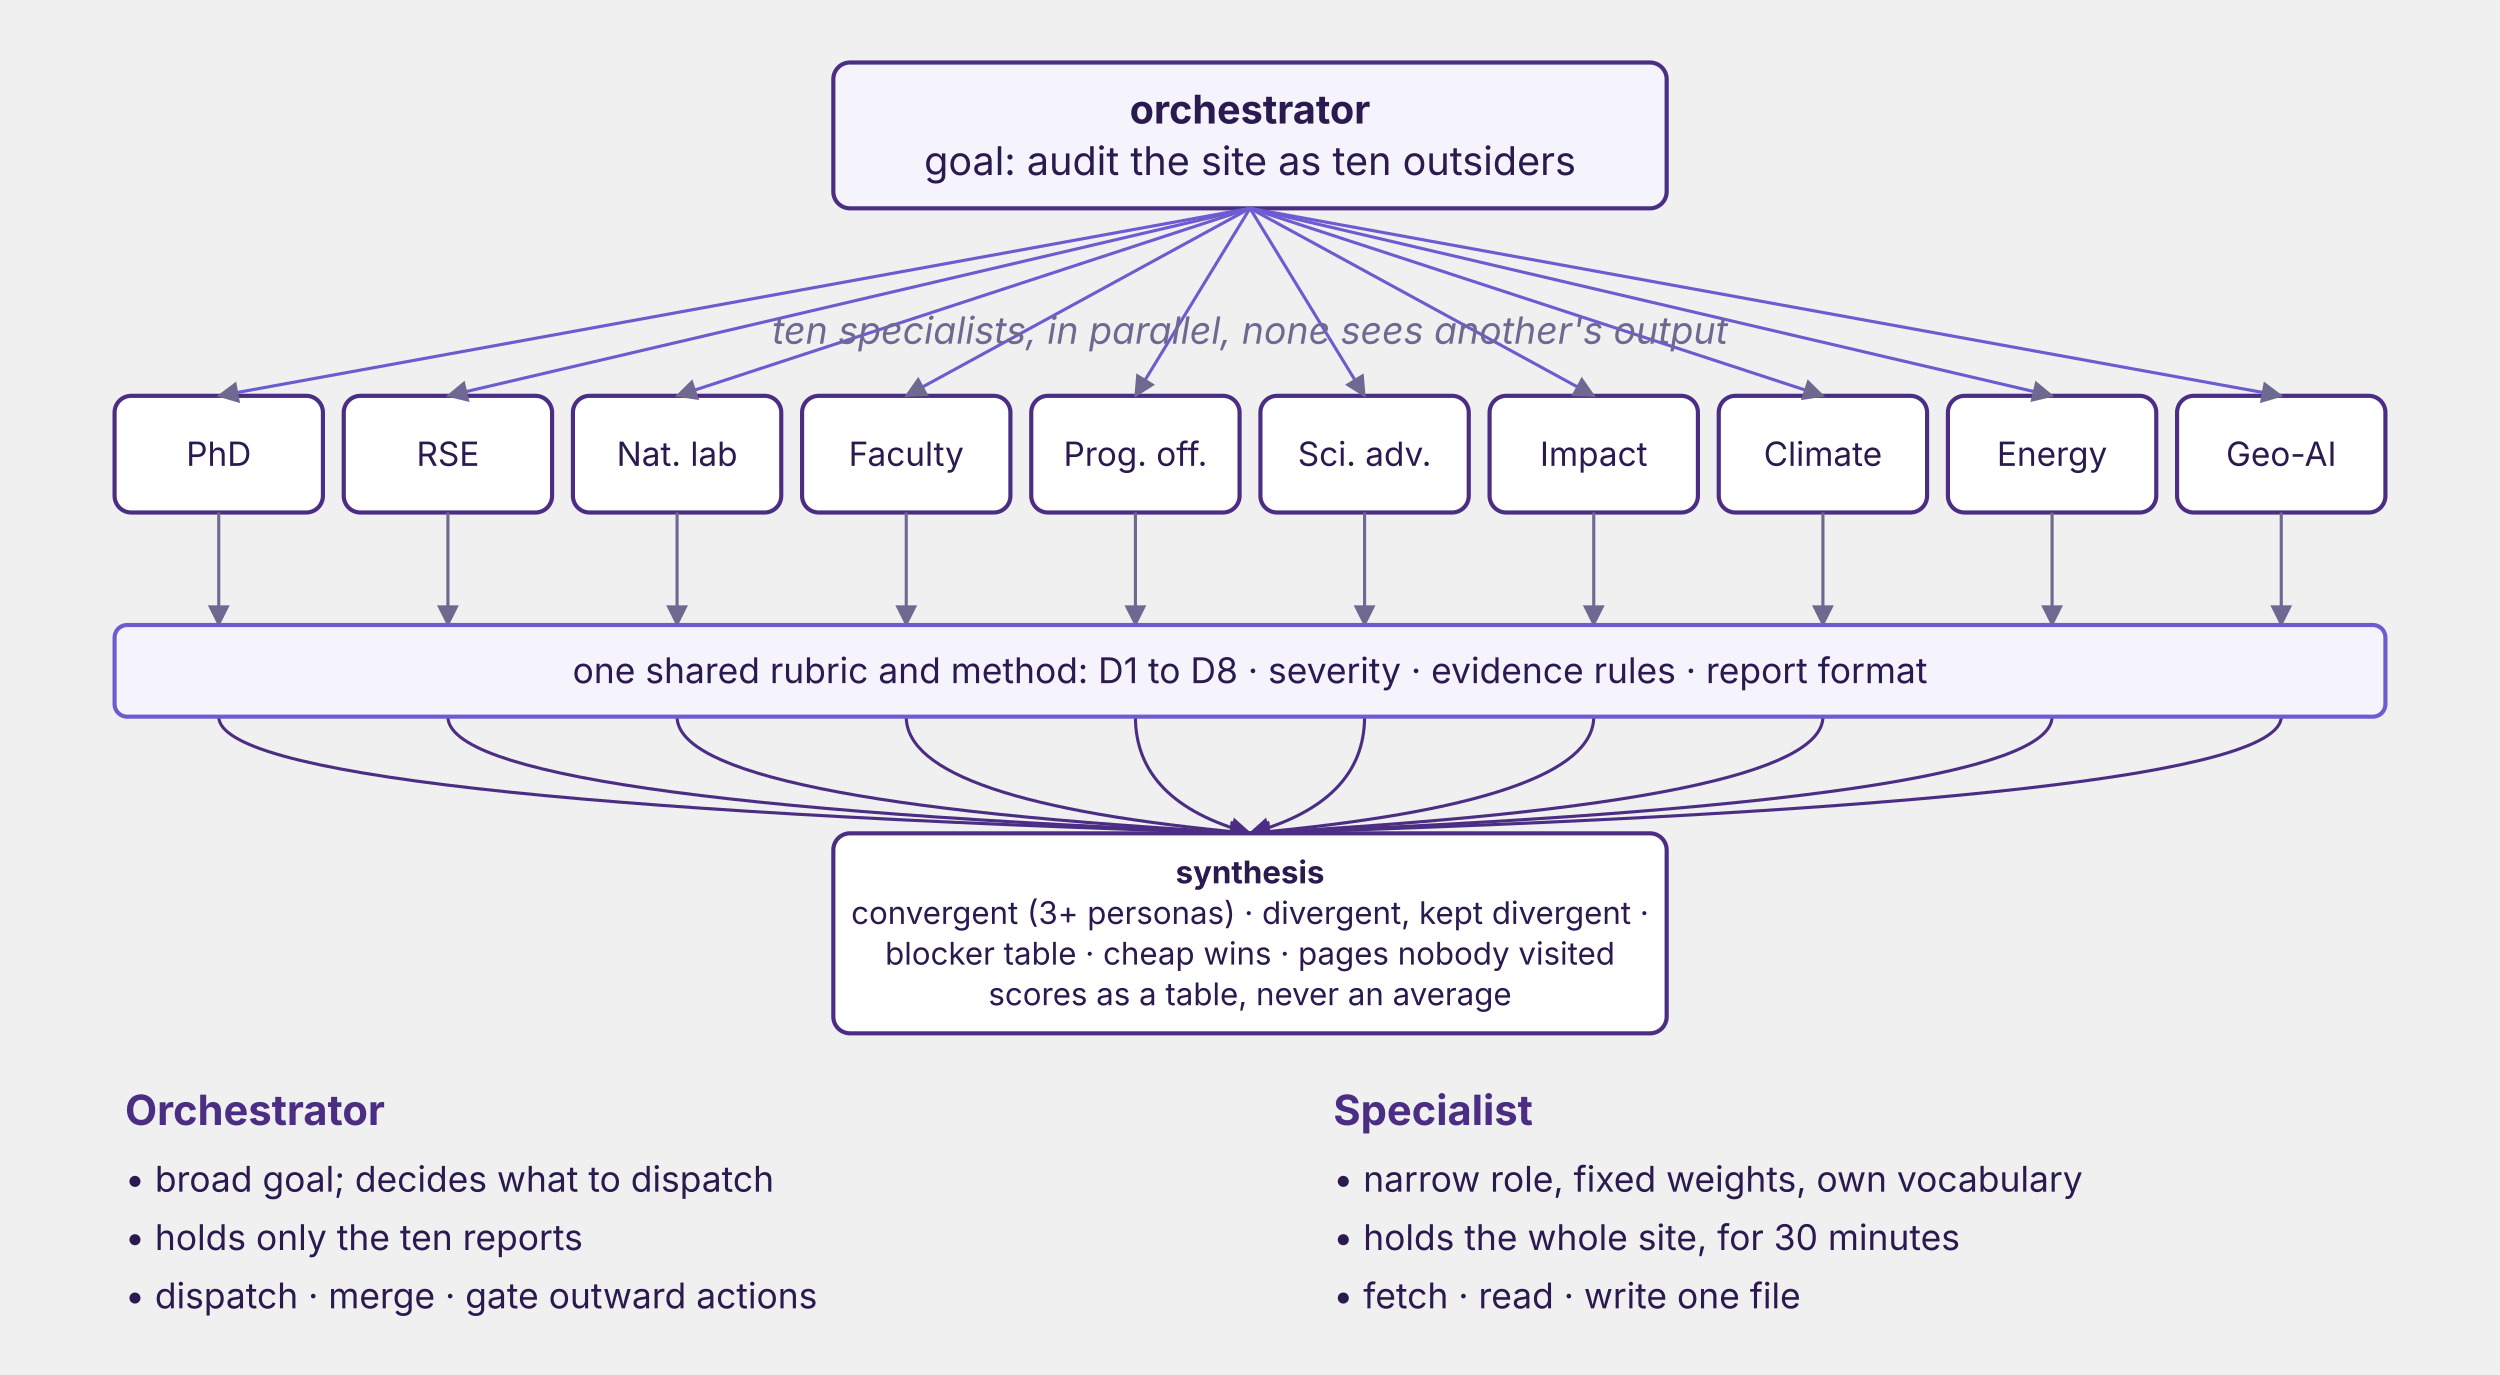
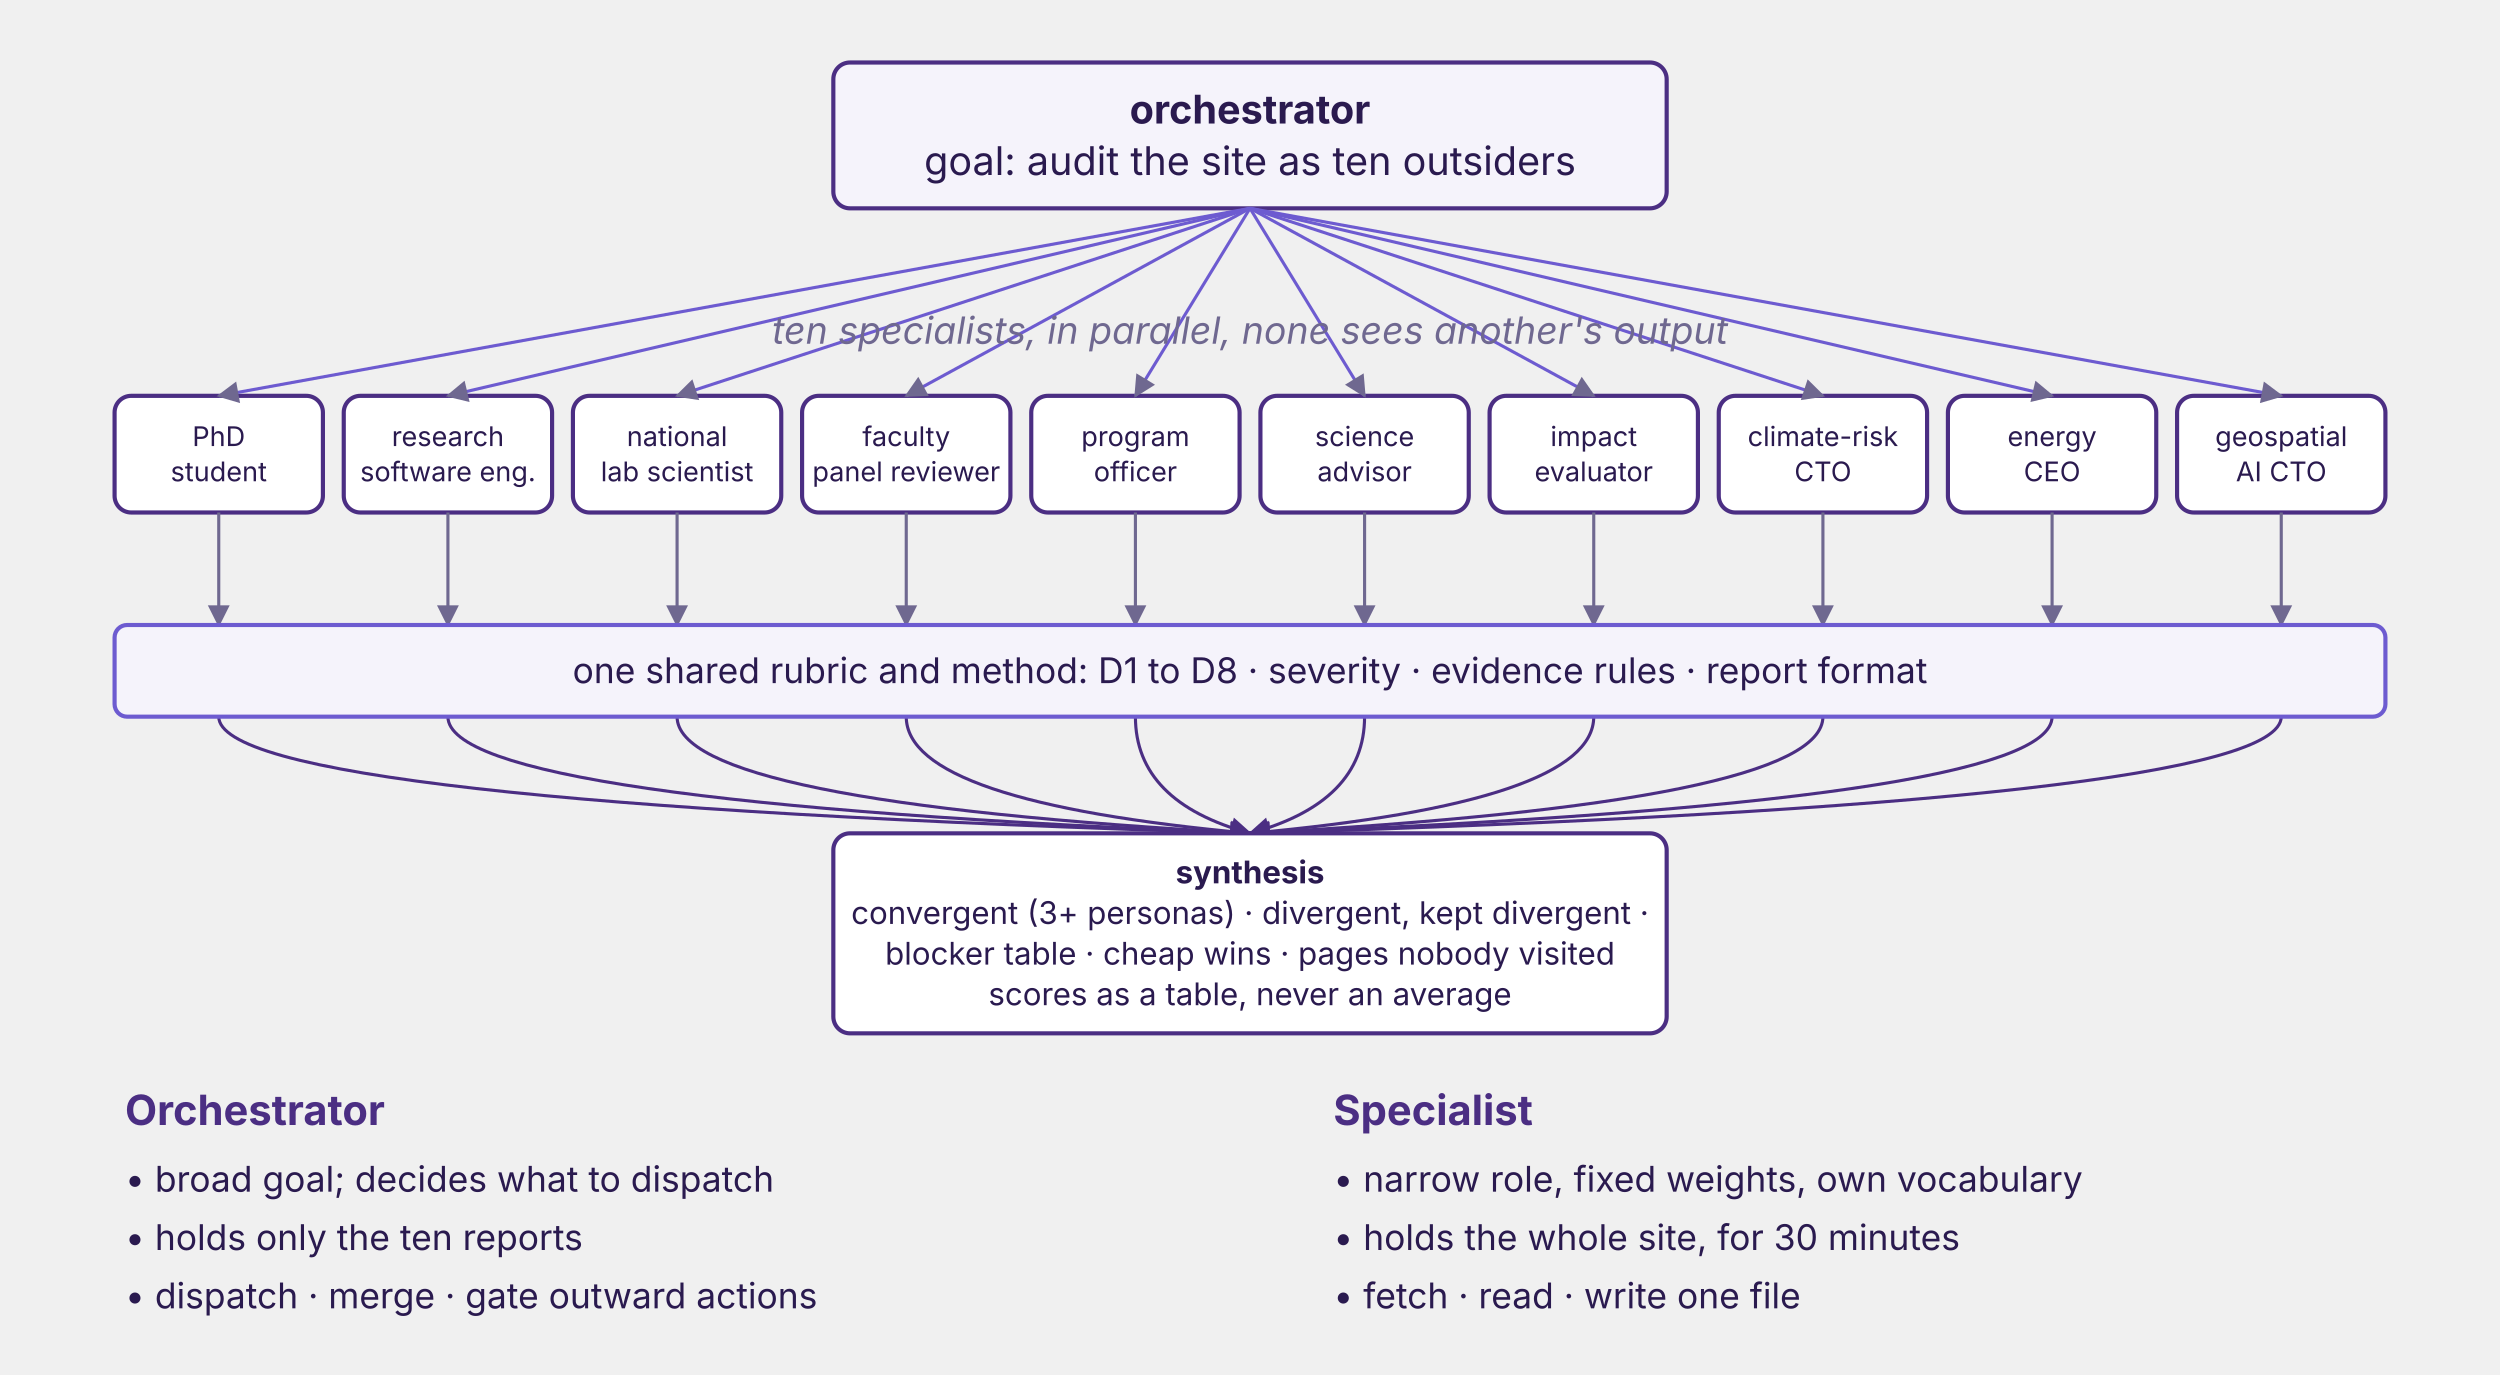
<svg xmlns="http://www.w3.org/2000/svg" viewBox="0 0 1200 660" width="1200" height="660" font-family="Inter, Helvetica, Arial, sans-serif" font-size="22">
  <defs>
    <marker id="a-purple" viewBox="0 0 10 10" refX="9" refY="5" markerWidth="7" markerHeight="7" orient="auto-start-reverse">
      <path d="M 0 0 L 10 5 L 0 10 z" fill="#4b2e83" />
    </marker>
    <marker id="a-red" viewBox="0 0 10 10" refX="9" refY="5" markerWidth="7" markerHeight="7" orient="auto-start-reverse">
      <path d="M 0 0 L 10 5 L 0 10 z" fill="#b3402a" />
    </marker>
    <marker id="a-amber" viewBox="0 0 10 10" refX="9" refY="5" markerWidth="7" markerHeight="7" orient="auto-start-reverse">
      <path d="M 0 0 L 10 5 L 0 10 z" fill="#c77d00" />
    </marker>
    <marker id="a-stone" viewBox="0 0 10 10" refX="9" refY="5" markerWidth="7" markerHeight="7" orient="auto-start-reverse">
      <path d="M 0 0 L 10 5 L 0 10 z" fill="#6f6890" />
    </marker>
  </defs>
  <rect x="400" y="30" width="400" height="70" rx="8" fill="#f5f3fb" stroke="#4b2e83" stroke-width="2" />
  <text x="600.0" y="59.3" text-anchor="middle" font-size="19" fill="#2a1a4f" font-weight="700">orchestrator</text>
  <text x="600.0" y="84.0" text-anchor="middle" font-size="19" fill="#2a1a4f">goal: audit the site as ten outsiders</text>
  <rect x="55" y="190" width="100" height="56" rx="8" fill="#fff" stroke="#4b2e83" stroke-width="2" />
-   <text x="105.0" y="223.6" text-anchor="middle" font-size="16" fill="#2a1a4f">PhD</text>
+   <text x="105.0" y="214.1" text-anchor="middle" font-size="13" fill="#2a1a4f">PhD</text>
+   <text x="105.0" y="231.0" text-anchor="middle" font-size="13" fill="#2a1a4f">student</text>
  <line x1="600" y1="100" x2="105" y2="190" stroke="#6d5bd0" stroke-width="1.5" marker-end="url(#a-stone)" />
  <line x1="105" y1="246" x2="105" y2="300" stroke="#6f6890" stroke-width="1.5" marker-end="url(#a-stone)" />
  <path d="M 105 344 Q 105 385 600 400" fill="none" stroke="#4b2e83" stroke-width="1.5" marker-end="url(#a-purple)" />
  <rect x="165" y="190" width="100" height="56" rx="8" fill="#fff" stroke="#4b2e83" stroke-width="2" />
-   <text x="215.0" y="223.6" text-anchor="middle" font-size="16" fill="#2a1a4f">RSE</text>
+   <text x="215.0" y="214.1" text-anchor="middle" font-size="13" fill="#2a1a4f">research</text>
+   <text x="215.0" y="231.0" text-anchor="middle" font-size="13" fill="#2a1a4f">software eng.</text>
  <line x1="600" y1="100" x2="215" y2="190" stroke="#6d5bd0" stroke-width="1.5" marker-end="url(#a-stone)" />
  <line x1="215" y1="246" x2="215" y2="300" stroke="#6f6890" stroke-width="1.5" marker-end="url(#a-stone)" />
  <path d="M 215 344 Q 215 385 600 400" fill="none" stroke="#4b2e83" stroke-width="1.5" marker-end="url(#a-purple)" />
  <rect x="275" y="190" width="100" height="56" rx="8" fill="#fff" stroke="#4b2e83" stroke-width="2" />
-   <text x="325.0" y="223.6" text-anchor="middle" font-size="16" fill="#2a1a4f">Nat. lab</text>
+   <text x="325.0" y="214.1" text-anchor="middle" font-size="13" fill="#2a1a4f">national</text>
+   <text x="325.0" y="231.0" text-anchor="middle" font-size="13" fill="#2a1a4f">lab scientist</text>
  <line x1="600" y1="100" x2="325" y2="190" stroke="#6d5bd0" stroke-width="1.5" marker-end="url(#a-stone)" />
  <line x1="325" y1="246" x2="325" y2="300" stroke="#6f6890" stroke-width="1.5" marker-end="url(#a-stone)" />
  <path d="M 325 344 Q 325 385 600 400" fill="none" stroke="#4b2e83" stroke-width="1.5" marker-end="url(#a-purple)" />
  <rect x="385" y="190" width="100" height="56" rx="8" fill="#fff" stroke="#4b2e83" stroke-width="2" />
-   <text x="435.0" y="223.6" text-anchor="middle" font-size="16" fill="#2a1a4f">Faculty</text>
+   <text x="435.0" y="214.1" text-anchor="middle" font-size="13" fill="#2a1a4f">faculty</text>
+   <text x="435.0" y="231.0" text-anchor="middle" font-size="13" fill="#2a1a4f">panel reviewer</text>
  <line x1="600" y1="100" x2="435" y2="190" stroke="#6d5bd0" stroke-width="1.5" marker-end="url(#a-stone)" />
  <line x1="435" y1="246" x2="435" y2="300" stroke="#6f6890" stroke-width="1.5" marker-end="url(#a-stone)" />
  <path d="M 435 344 Q 435 385 600 400" fill="none" stroke="#4b2e83" stroke-width="1.5" marker-end="url(#a-purple)" />
  <rect x="495" y="190" width="100" height="56" rx="8" fill="#fff" stroke="#4b2e83" stroke-width="2" />
-   <text x="545.0" y="223.6" text-anchor="middle" font-size="16" fill="#2a1a4f">Prog. off.</text>
+   <text x="545.0" y="214.1" text-anchor="middle" font-size="13" fill="#2a1a4f">program</text>
+   <text x="545.0" y="231.0" text-anchor="middle" font-size="13" fill="#2a1a4f">officer</text>
  <line x1="600" y1="100" x2="545" y2="190" stroke="#6d5bd0" stroke-width="1.5" marker-end="url(#a-stone)" />
  <line x1="545" y1="246" x2="545" y2="300" stroke="#6f6890" stroke-width="1.5" marker-end="url(#a-stone)" />
  <path d="M 545 344 Q 545 385 600 400" fill="none" stroke="#4b2e83" stroke-width="1.5" marker-end="url(#a-purple)" />
  <rect x="605" y="190" width="100" height="56" rx="8" fill="#fff" stroke="#4b2e83" stroke-width="2" />
-   <text x="655.0" y="223.6" text-anchor="middle" font-size="16" fill="#2a1a4f">Sci. adv.</text>
+   <text x="655.0" y="214.1" text-anchor="middle" font-size="13" fill="#2a1a4f">science</text>
+   <text x="655.0" y="231.0" text-anchor="middle" font-size="13" fill="#2a1a4f">advisor</text>
  <line x1="600" y1="100" x2="655" y2="190" stroke="#6d5bd0" stroke-width="1.5" marker-end="url(#a-stone)" />
  <line x1="655" y1="246" x2="655" y2="300" stroke="#6f6890" stroke-width="1.5" marker-end="url(#a-stone)" />
  <path d="M 655 344 Q 655 385 600 400" fill="none" stroke="#4b2e83" stroke-width="1.5" marker-end="url(#a-purple)" />
  <rect x="715" y="190" width="100" height="56" rx="8" fill="#fff" stroke="#4b2e83" stroke-width="2" />
-   <text x="765.0" y="223.6" text-anchor="middle" font-size="16" fill="#2a1a4f">Impact</text>
+   <text x="765.0" y="214.1" text-anchor="middle" font-size="13" fill="#2a1a4f">impact</text>
+   <text x="765.0" y="231.0" text-anchor="middle" font-size="13" fill="#2a1a4f">evaluator</text>
  <line x1="600" y1="100" x2="765" y2="190" stroke="#6d5bd0" stroke-width="1.5" marker-end="url(#a-stone)" />
  <line x1="765" y1="246" x2="765" y2="300" stroke="#6f6890" stroke-width="1.5" marker-end="url(#a-stone)" />
  <path d="M 765 344 Q 765 385 600 400" fill="none" stroke="#4b2e83" stroke-width="1.5" marker-end="url(#a-purple)" />
  <rect x="825" y="190" width="100" height="56" rx="8" fill="#fff" stroke="#4b2e83" stroke-width="2" />
-   <text x="875.0" y="223.6" text-anchor="middle" font-size="16" fill="#2a1a4f">Climate</text>
+   <text x="875.0" y="214.1" text-anchor="middle" font-size="13" fill="#2a1a4f">climate-risk</text>
+   <text x="875.0" y="231.0" text-anchor="middle" font-size="13" fill="#2a1a4f">CTO</text>
  <line x1="600" y1="100" x2="875" y2="190" stroke="#6d5bd0" stroke-width="1.5" marker-end="url(#a-stone)" />
  <line x1="875" y1="246" x2="875" y2="300" stroke="#6f6890" stroke-width="1.5" marker-end="url(#a-stone)" />
  <path d="M 875 344 Q 875 385 600 400" fill="none" stroke="#4b2e83" stroke-width="1.5" marker-end="url(#a-purple)" />
  <rect x="935" y="190" width="100" height="56" rx="8" fill="#fff" stroke="#4b2e83" stroke-width="2" />
-   <text x="985.0" y="223.6" text-anchor="middle" font-size="16" fill="#2a1a4f">Energy</text>
+   <text x="985.0" y="214.1" text-anchor="middle" font-size="13" fill="#2a1a4f">energy</text>
+   <text x="985.0" y="231.0" text-anchor="middle" font-size="13" fill="#2a1a4f">CEO</text>
  <line x1="600" y1="100" x2="985" y2="190" stroke="#6d5bd0" stroke-width="1.5" marker-end="url(#a-stone)" />
  <line x1="985" y1="246" x2="985" y2="300" stroke="#6f6890" stroke-width="1.5" marker-end="url(#a-stone)" />
  <path d="M 985 344 Q 985 385 600 400" fill="none" stroke="#4b2e83" stroke-width="1.5" marker-end="url(#a-purple)" />
  <rect x="1045" y="190" width="100" height="56" rx="8" fill="#fff" stroke="#4b2e83" stroke-width="2" />
-   <text x="1095.0" y="223.6" text-anchor="middle" font-size="16" fill="#2a1a4f">Geo-AI</text>
+   <text x="1095.0" y="214.1" text-anchor="middle" font-size="13" fill="#2a1a4f">geospatial</text>
+   <text x="1095.0" y="231.0" text-anchor="middle" font-size="13" fill="#2a1a4f">AI CTO</text>
  <line x1="600" y1="100" x2="1095" y2="190" stroke="#6d5bd0" stroke-width="1.5" marker-end="url(#a-stone)" />
  <line x1="1095" y1="246" x2="1095" y2="300" stroke="#6f6890" stroke-width="1.5" marker-end="url(#a-stone)" />
  <path d="M 1095 344 Q 1095 385 600 400" fill="none" stroke="#4b2e83" stroke-width="1.5" marker-end="url(#a-purple)" />
  <text x="600" y="165" text-anchor="middle" font-size="18" fill="#6f6890" font-style="italic">ten specialists, in parallel, none sees another's output</text>
  <rect x="55" y="300" width="1090" height="44" rx="6" fill="#f5f3fb" stroke="#6d5bd0" stroke-width="2" />
  <text x="600.0" y="327.9" text-anchor="middle" font-size="17" fill="#2a1a4f">one shared rubric and method: D1 to D8 · severity · evidence rules · report format</text>
  <rect x="400" y="400" width="400" height="96" rx="8" fill="#fff" stroke="#4b2e83" stroke-width="2" />
  <text x="600.0" y="424.0" text-anchor="middle" font-size="15" fill="#2a1a4f" font-weight="700">synthesis</text>
  <text x="600.0" y="443.5" text-anchor="middle" font-size="15" fill="#2a1a4f">convergent (3+ personas) · divergent, kept divergent ·</text>
  <text x="600.0" y="463.0" text-anchor="middle" font-size="15" fill="#2a1a4f">blocker table · cheap wins · pages nobody visited</text>
  <text x="600.0" y="482.5" text-anchor="middle" font-size="15" fill="#2a1a4f">scores as a table, never an average</text>
  <text x="60" y="540" text-anchor="start" font-size="20" fill="#4b2e83" font-weight="700">Orchestrator</text>
  <text x="640" y="540" text-anchor="start" font-size="20" fill="#4b2e83" font-weight="700">Specialist</text>
  <text x="60" y="572" text-anchor="start" font-size="17" fill="#2a1a4f">• broad goal; decides what to dispatch</text>
  <text x="640" y="572" text-anchor="start" font-size="17" fill="#2a1a4f">• narrow role, fixed weights, own vocabulary</text>
  <text x="60" y="600" text-anchor="start" font-size="17" fill="#2a1a4f">• holds only the ten reports</text>
  <text x="640" y="600" text-anchor="start" font-size="17" fill="#2a1a4f">• holds the whole site, for 30 minutes</text>
  <text x="60" y="628" text-anchor="start" font-size="17" fill="#2a1a4f">• dispatch · merge · gate outward actions</text>
  <text x="640" y="628" text-anchor="start" font-size="17" fill="#2a1a4f">• fetch · read · write one file</text>
</svg>
